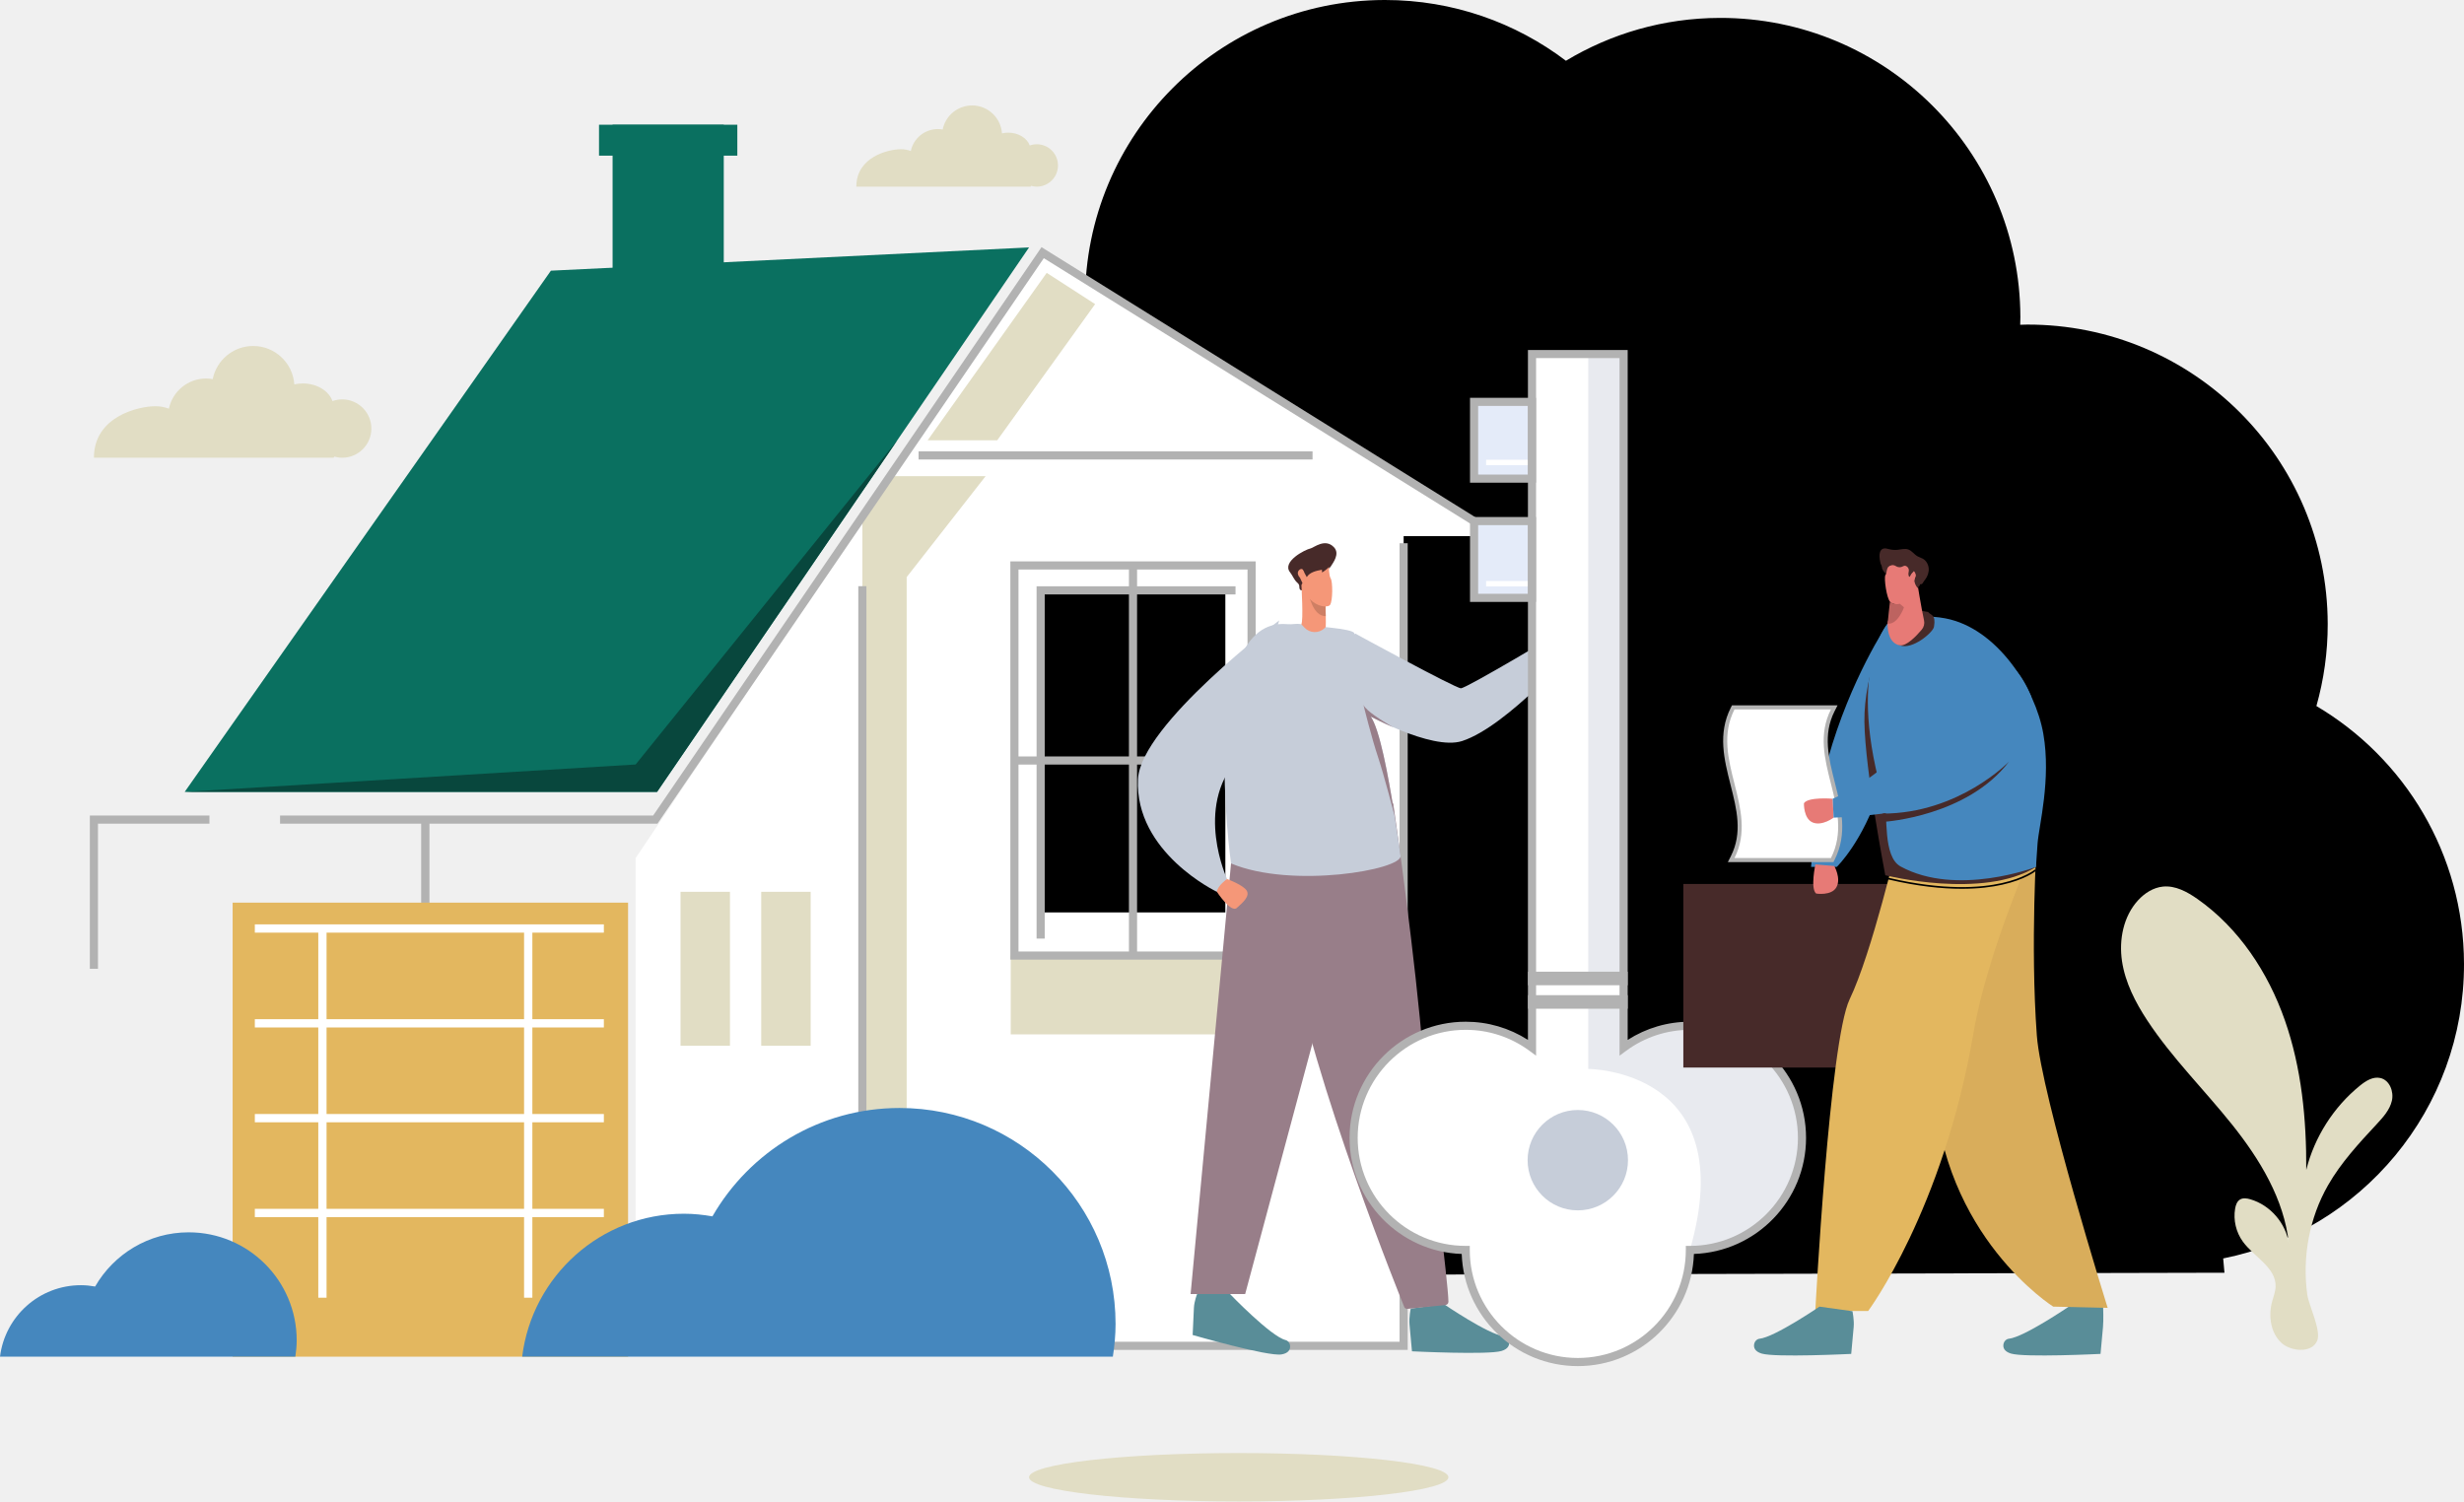
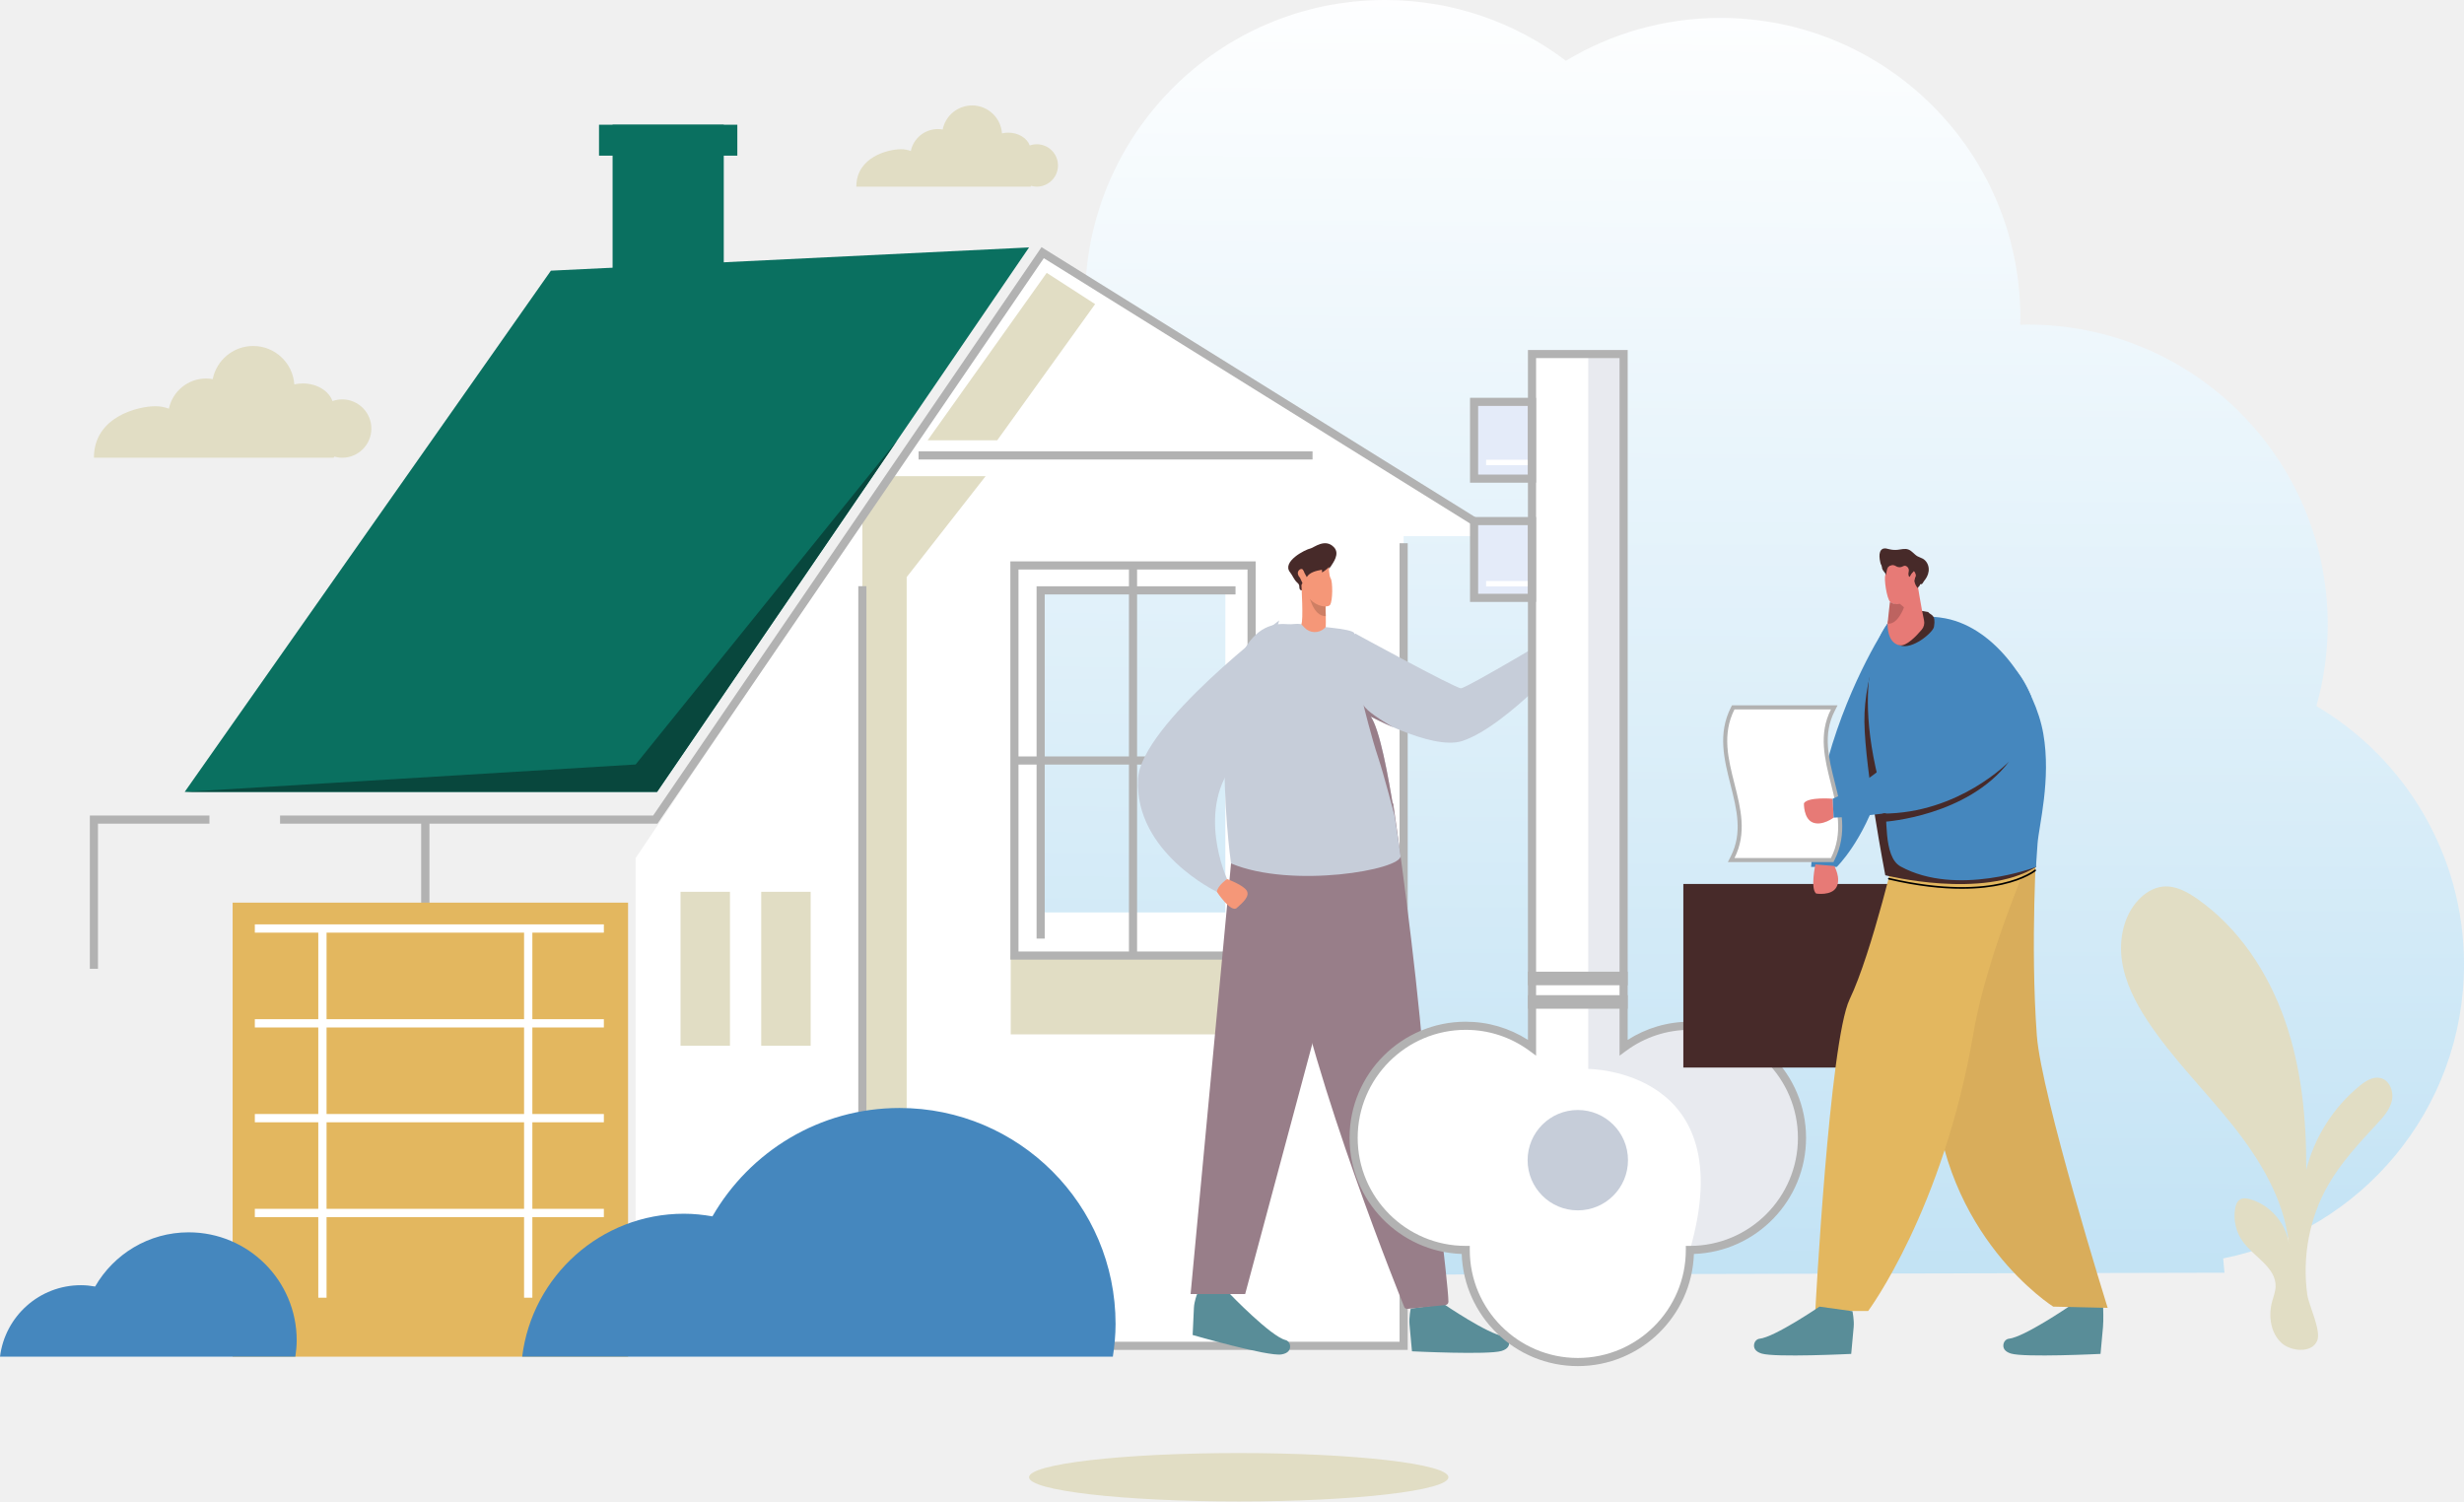
<svg xmlns="http://www.w3.org/2000/svg" width="712" height="434" viewBox="0 0 712 434" fill="none">
  <path d="M452.494 17.557C465.483 9.736 480.681 5.213 496.944 5.175C544.809 5.065 583.701 43.777 583.809 91.642C583.811 92.382 583.777 93.116 583.758 93.851C584.425 93.835 585.084 93.796 585.755 93.796C633.62 93.687 672.512 132.398 672.62 180.264C672.64 188.505 671.483 196.47 669.35 204.027C694.813 219.076 711.927 246.761 712 278.482C712.098 320.57 682.177 355.704 642.414 363.654L642.781 367.781L330.347 368.502C321.743 371.388 312.539 372.985 302.963 373.008C255.098 373.12 216.206 334.406 216.094 286.543C216.007 247.762 241.404 214.88 276.504 203.732C276.047 200.155 275.78 196.52 275.769 192.817C275.698 160.629 293.196 132.519 319.215 117.513C315.585 107.985 313.573 97.663 313.547 86.867C313.433 39.002 352.15 0.112 400.013 0C400.079 0 400.148 0 400.216 0C419.851 0 437.958 6.544 452.494 17.557Z" fill="url(#paint0_linear_443_13048)" />
  <path d="M183.674 247.949L301.29 73.014L434.321 154.926H405.598V388.905H183.674V247.949Z" fill="white" />
  <path d="M292.06 298.904H360.499V276.134H292.06V298.904Z" fill="#E1DDC4" />
  <path d="M354.078 170.597V263.663H300.71V170.597H354.078Z" fill="url(#paint1_linear_443_13048)" />
  <path d="M360.485 274.959H294.306V164.574H360.485V274.959ZM291.956 277.307H362.833V162.221H291.956V277.307Z" fill="#B2B2B2" />
  <path d="M326.217 276.132H328.568V163.396H326.217V276.132Z" fill="#B2B2B2" />
  <path d="M293.129 220.938H361.657V218.588H293.129V220.938Z" fill="#B2B2B2" />
  <path d="M284.814 137.588L261.995 166.767V388.905H249.193V149.267L256.013 137.588H284.814Z" fill="#E1DDC4" />
  <path d="M248.016 390.08H406.771V156.977H404.421V387.73H250.363V169.389H248.016V390.08Z" fill="#B2B2B2" />
  <path d="M265.439 132.78H379.277V130.429H265.439V132.78Z" fill="#B2B2B2" />
  <path d="M369.64 179.284C369.64 179.284 329.57 209.394 328.836 225.171C327.855 246.378 351.629 257.707 351.629 257.707L354.574 254.006C354.574 254.006 345.058 233.478 357.497 219.488L369.64 179.284Z" fill="#C6CDD9" />
  <path d="M356.897 236.966L344.036 373.946H359.804L389.068 264.905C389.068 264.905 370.194 234.632 356.897 236.966Z" fill="#987E89" />
  <path d="M417.181 376.828C417.181 376.828 430.125 385.657 434.503 386.109C435.265 386.191 435.956 386.876 436.071 387.8C436.187 388.712 435.829 389.778 433.928 390.378C430.129 391.585 408.007 390.49 408.007 390.49C408.007 390.49 407.669 386.702 407.293 382.696C407.11 380.752 407.644 378.155 407.644 378.155L417.181 376.828Z" fill="#598D98" />
  <path d="M357.648 246.828C358.018 246.513 360.74 234.861 361.224 234.822L401.624 231.644C402.121 231.603 402.564 231.952 402.634 232.445C403.533 238.664 408.97 276.788 411.243 304.981C413.499 332.979 418.485 370.508 418.537 376.167C418.542 376.655 418.172 377.066 417.686 377.116L406.703 378.222C406.203 378.27 405.751 377.924 405.674 377.428C405.674 377.428 378.942 311.684 372.796 274.143C370.927 262.738 353.526 250.321 357.648 246.828Z" fill="#987E89" />
  <path d="M371.991 180.365C373.707 180.515 374.337 180.082 376.032 180.39C379.726 181.065 390.552 181.565 391.316 182.938C392.414 184.916 392.793 202.464 396.087 207.075C399.379 211.684 402.633 232.446 404.7 247.304C405.255 251.304 373.344 256.905 355.717 249.508C355.717 249.508 345.694 178.044 371.991 180.365Z" fill="#C6CDD9" />
  <path d="M454.901 185.72C454.901 185.72 461.438 182.256 460.078 180.413C458.716 178.567 457.082 176.278 455.367 177.1C453.651 177.924 451.492 182.441 451.492 182.441C451.492 182.441 453.163 185.398 454.901 185.72Z" fill="#F59778" />
  <path d="M391.629 183.082C391.629 183.082 420.541 198.891 422.147 198.891C423.753 198.891 451.662 182.203 451.662 182.203L455.876 186.595C455.876 186.595 435.698 209.845 422.501 214.136C413.591 217.036 393.871 205.891 393.871 205.891C393.871 205.891 385.003 187.693 391.629 183.082Z" fill="#C6CDD9" />
  <path d="M355.429 373.947C355.429 373.947 367.198 386.181 371.473 387.235C372.217 387.417 372.806 388.195 372.794 389.122C372.783 390.046 372.283 391.049 370.317 391.385C366.388 392.056 344.628 385.774 344.628 385.774C344.628 385.774 344.815 381.978 344.993 377.955C345.08 376.002 345.915 373.947 345.915 373.947H355.429Z" fill="#598D98" />
  <path d="M395.069 205.006C395.082 205.043 395.098 205.07 395.112 205.107C397.476 207.286 402.632 210.179 402.632 210.179C399.805 208.956 397.574 207.849 396.091 207.078C398.594 210.592 401.074 223.435 403.024 235.92C403.004 235.844 399.848 223.711 398.299 219.093C396.26 213.015 393.967 203.61 393.967 203.61C394.056 204.007 394.473 204.488 395.069 205.006Z" fill="#987E89" />
  <path d="M385.508 158.187C382.955 155.392 379.61 158.29 378.729 158.47C377.141 158.792 370.319 162.289 372.776 165.376C373.509 166.296 373.894 167.459 374.748 168.265C375.003 168.504 375.284 168.744 375.391 169.075C375.528 169.483 375.382 169.976 375.628 170.33C375.993 170.848 376.883 170.546 377.178 169.985C377.472 169.422 377.404 168.749 377.49 168.121C377.641 167.033 378.293 166.029 379.222 165.449C380.146 164.874 381.266 164.728 382.345 164.596C383.598 164.443 384.059 164.532 384.709 163.432C385.168 162.657 387.223 160.065 385.508 158.187Z" fill="#472A29" />
  <path d="M383.084 181.214C383.269 178.648 382.653 165.093 382.653 165.093C382.653 165.093 379.579 165.994 377.615 167.34C377.597 166.927 377.492 166.384 377.236 165.654C377.236 165.654 376.613 164.223 375.913 164.426C375.212 164.627 374.432 165.64 375.66 166.986L376.362 168.501C376.221 168.702 376.118 168.907 376.061 169.12C376.061 169.12 376.67 179.432 376.032 180.391L376.96 181.376C378.489 183.001 381.04 183.092 382.682 181.584L383.084 181.214Z" fill="#F59778" />
  <path d="M383.083 178.045C383.077 176.954 383.056 176.601 383.017 175.136C383.017 175.136 379.663 174.593 378.157 171.572C378.157 171.572 379.294 178.116 383.083 178.045Z" fill="#CE7F64" />
  <path d="M383.987 163.602C383.987 163.602 383.968 166.302 384.536 167.184C385.102 168.07 385.162 173.605 384.327 174.81C383.9 175.426 381.595 175.629 379.271 173.828C376.943 172.028 376.398 167.575 376.398 167.575C376.398 167.575 375.246 162.895 383.987 163.602Z" fill="#F59778" />
  <path d="M382.034 165.43C382.018 165.166 382 164.901 381.986 164.634C381.137 164.796 380.284 164.96 379.501 165.28C378.716 165.599 377.993 166.092 377.605 166.765C377.163 166.037 376.788 165.278 376.49 164.497C376.401 164.269 376.318 164.029 376.355 163.792C376.405 163.443 376.693 163.162 376.987 162.921C378.037 162.056 379.362 161.387 380.804 161.282C381.952 161.198 383.829 161.586 384.398 162.597C384.904 163.5 382.803 164.951 382.034 165.43Z" fill="#472A29" />
  <path d="M351.63 257.706C351.63 257.706 355.68 263.893 357.391 262.369C359.102 260.843 361.231 259.004 360.254 257.373C359.278 255.741 354.575 254.007 354.575 254.007C354.575 254.007 351.787 255.947 351.63 257.706Z" fill="#F59778" />
  <path d="M80.924 238.014H189.979L301.622 74.606L442.444 162.269L443.685 160.273L300.958 71.421L188.738 235.664H80.924V238.014Z" fill="#B2B2B2" />
  <path d="M297.355 71.499L189.867 228.823H53.378L159.189 78.218L297.355 71.499Z" fill="#0A7060" />
  <path d="M299.533 271.228H301.883V171.774H357.018V169.421H299.533V271.228Z" fill="#B2B2B2" />
  <path d="M121.704 390.098H239.495V387.709H124.095V236.837H121.704V390.098Z" fill="#B2B2B2" />
  <path d="M67.223 392.039H181.487V260.838H67.223V392.039Z" fill="#E3B75F" />
  <path d="M150.888 392.039C153.772 368.762 173.58 350.733 197.635 350.733C200.446 350.733 203.184 351.025 205.86 351.495C216.641 332.795 236.792 320.176 259.932 320.176C294.407 320.176 322.356 348.125 322.356 382.602C322.356 385.817 322.039 388.952 321.569 392.039H150.888Z" fill="#4587BE" />
  <path d="M0 392.039C1.442 380.401 11.346 371.386 23.375 371.386C24.778 371.386 26.149 371.532 27.486 371.767C32.878 362.417 42.953 356.108 54.521 356.108C71.761 356.108 85.735 370.081 85.735 387.321C85.735 388.929 85.576 390.497 85.341 392.039H0Z" fill="#4587BE" />
  <path d="M73.636 269.508H174.493V267.115H73.636V269.508Z" fill="white" />
  <path d="M73.636 296.908H174.493V294.515H73.636V296.908Z" fill="white" />
  <path d="M73.636 324.31H174.493V321.917H73.636V324.31Z" fill="white" />
  <path d="M73.636 351.71H174.493V349.316H73.636V351.71Z" fill="white" />
  <path d="M151.437 374.998H153.83V268.311H151.437V374.998Z" fill="white" />
  <path d="M91.972 374.998H94.365V268.311H91.972V374.998Z" fill="white" />
  <path d="M219.965 302.199H234.248V257.706H219.965V302.199Z" fill="#E1DDC4" />
  <path d="M196.645 302.199H210.928V257.706H196.645V302.199Z" fill="#E1DDC4" />
  <path d="M423.533 296.419C430.711 296.419 437.321 298.781 442.69 302.735V102.308H469.158V302.735C474.527 298.781 481.137 296.419 488.315 296.419C506.202 296.419 520.704 310.919 520.704 328.809C520.704 346.696 506.202 361.2 488.315 361.2C488.315 379.088 473.813 393.59 455.923 393.59C438.033 393.59 423.533 379.088 423.533 361.2C405.644 361.2 391.144 346.696 391.144 328.809C391.144 310.919 405.644 296.419 423.533 296.419Z" fill="white" />
  <path d="M425.953 138.312H442.691V116.126H425.953V138.312Z" fill="#E4EBF9" />
  <path d="M425.953 172.762H442.691V150.576H425.953V172.762Z" fill="#E4EBF9" />
  <path d="M441.42 335.257C441.42 343.268 447.914 349.761 455.922 349.761C463.933 349.761 470.426 343.268 470.426 335.257C470.426 327.247 463.933 320.756 455.922 320.756C447.914 320.756 441.42 327.247 441.42 335.257Z" fill="#C6CDD9" />
  <path d="M442.691 290.316H469.159V288.749H442.691V290.316Z" fill="#DE6442" />
  <path d="M442.691 283.533H469.159V281.966H442.691V283.533Z" fill="#DE6442" />
  <path d="M429.427 134.427H442.688V132.859H429.427V134.427Z" fill="white" />
  <path d="M429.427 169.458H442.688V167.891H429.427V169.458Z" fill="white" />
  <path d="M458.94 308.897V289.533H469.159L469.158 302.735C474.525 298.781 481.137 296.418 488.313 296.418C506.203 296.418 520.702 310.92 520.702 328.81C520.702 346.696 506.203 361.2 488.313 361.2C503.438 308.897 458.94 308.897 458.94 308.897Z" fill="#E8EAEF" />
  <path d="M458.94 282.751H469.159V102.311H458.94V282.751Z" fill="#E8EAEF" />
  <path d="M488.316 297.593C505.526 297.593 519.53 311.596 519.53 328.81C519.53 346.022 505.526 360.025 488.316 360.025H487.139V361.2C487.139 378.412 473.139 392.416 455.924 392.416C438.712 392.416 424.708 378.412 424.708 361.2V360.025H423.533C406.32 360.025 392.318 346.022 392.318 328.81C392.318 311.596 406.32 297.593 423.533 297.593C430.202 297.593 436.586 299.699 441.991 303.678L443.866 305.056V103.485H467.985V305.059L469.858 303.678C475.263 299.699 481.647 297.593 488.316 297.593ZM455.924 394.766C474.047 394.766 488.859 380.333 489.473 362.356C507.445 361.745 521.88 346.931 521.88 328.81C521.88 310.3 506.822 295.246 488.316 295.246C481.898 295.246 475.726 297.057 470.335 300.5V101.135H441.514V300.5C436.122 297.055 429.951 295.246 423.533 295.246C405.027 295.246 389.968 310.3 389.968 328.81C389.968 346.931 404.404 361.745 422.378 362.356C422.99 380.333 437.802 394.766 455.924 394.766Z" fill="#B2B2B2" />
  <path d="M441.512 137.137H427.127V117.301H441.512V137.137ZM424.777 139.487H443.862V114.953H424.777V139.487Z" fill="#B2B2B2" />
  <path d="M441.512 171.587H427.127V151.751H441.512V171.587ZM424.777 173.937H443.862V149.401H424.777V173.937Z" fill="#B2B2B2" />
  <path d="M441.518 291.494H470.334V287.574H441.518V291.494Z" fill="#B2B2B2" />
  <path d="M441.518 284.708H470.334V280.789H441.518V284.708Z" fill="#B2B2B2" />
  <path d="M597.797 377.578C597.797 377.578 584.853 386.406 580.475 386.858C579.713 386.94 579.022 387.626 578.905 388.548C578.789 389.461 579.149 390.526 581.048 391.129C584.849 392.336 606.971 391.238 606.971 391.238C606.971 391.238 607.309 387.451 607.685 383.444C607.868 381.5 607.724 377.578 607.724 377.578H597.797Z" fill="#598D98" />
  <path d="M486.418 308.492H568.708V255.44H486.418V308.492Z" fill="#472A29" />
  <path d="M588.567 242.915C588.567 242.915 586.628 272.941 588.567 299.23C589.836 316.449 609.031 377.935 609.031 377.935L593.304 377.577C593.304 377.577 561.175 357.394 558.841 313.264C556.685 272.592 558.393 245.325 558.393 245.325C558.393 245.325 578.645 230.98 588.567 242.915Z" fill="#D9AD5B" />
  <path d="M588.567 242.915C588.567 242.915 574.33 274.536 570.264 298.443C561.551 349.644 539.825 378.839 539.825 378.839H524.555C524.555 378.839 528.641 300.895 534.479 288.75C540.936 275.316 548.463 242.916 548.463 242.916L588.567 242.915Z" fill="#E3B75F" />
  <path d="M545.446 180.212C545.446 180.212 534.684 196.128 528.227 219.243C524.668 231.993 523.333 250.512 523.333 250.512H530.764C530.764 250.512 538.38 243.143 543.094 228.112C547.808 213.08 545.446 180.212 545.446 180.212Z" fill="#4587BE" />
  <path d="M545.446 180.212C545.446 180.212 538.561 194.495 538.743 208.59C538.926 222.688 544.778 252.926 544.778 252.926C544.778 252.926 573.054 260.036 588.338 250.512C588.338 250.512 551.787 177.44 545.446 180.212Z" fill="#472A29" />
  <path d="M545.446 180.212C545.446 180.212 553.003 176.954 562.13 178.688C577.056 181.524 588.142 198.843 590.442 212.054C592.742 225.264 589.162 238.609 588.776 243.754C588.391 248.897 588.338 250.512 588.338 250.512C588.338 250.512 565.47 259.276 549.184 250.38C543.97 247.53 545.552 235.073 544.557 231.755C533.215 193.817 545.446 180.212 545.446 180.212Z" fill="#4587BE" />
  <path d="M557.157 176.851C555.508 176.513 553.783 176.319 551.978 176.319C549.685 179.84 546.491 185.5 548.946 186.477C552.555 187.916 558.579 182.737 558.848 181.136C559.473 177.43 557.88 177.848 557.157 176.851Z" fill="#472A29" />
  <path d="M544.794 162.422C544.794 162.422 545.236 165.194 544.794 166.191C544.351 167.188 545.168 172.887 546.213 173.991C546.749 174.557 550 175.825 551.255 172.187C552.5 169.325 553.22 165.303 553.22 165.303C553.22 165.303 553.665 160.316 544.794 162.422Z" fill="#E77A76" />
  <path d="M545.446 180.212C545.517 177.538 551.255 172.187 551.255 172.187L553.091 167.464C553.153 167.037 552.766 165.11 553.104 164.38C553.104 164.38 553.896 162.963 554.601 163.246C555.304 163.527 556.009 164.654 554.601 165.92L553.72 167.417C553.846 167.638 553.93 167.862 553.964 168.088C553.964 168.088 555.215 175.934 555.968 179.256C556.184 180.214 555.936 181.207 555.299 181.96C553.759 183.787 550.866 186.824 548.947 186.477C546.223 185.984 545.378 182.886 545.446 180.212Z" fill="#E77A76" />
  <path d="M545.446 180.212C545.563 179.085 545.902 175.607 546.093 174.096C546.169 174.03 546.214 173.992 546.214 173.992C546.214 173.992 549.262 176.164 551.257 172.187C551.257 172.187 549.357 180.673 545.446 180.212Z" fill="#BD6360" />
  <path d="M543.946 163.277C543.292 164.799 545.25 165.511 544.794 166.191C545.271 166.052 544.966 164.326 545.84 163.608C546.299 163.229 546.995 163.199 547.54 163.437C547.752 163.528 547.942 163.66 548.154 163.756C548.624 163.966 549.185 163.966 549.655 163.754C549.874 163.658 550.079 163.517 550.317 163.487C550.506 163.466 550.7 163.519 550.869 163.61C551.307 163.845 551.594 164.331 551.59 164.826C551.585 165.123 551.487 165.413 551.462 165.709C551.426 166.17 551.588 166.642 551.893 166.987C551.866 166.448 552.893 164.365 553.529 166.088C553.698 166.544 553.249 167.023 553.201 167.507C553.114 168.388 553.586 169.22 554.109 169.932C554.688 169.392 554.916 168.566 554.967 167.774C555.065 166.268 554.613 164.73 553.707 163.517C552.806 162.307 551.462 161.431 549.99 161.093C549.301 160.938 548.589 160.895 547.882 160.918C547.371 160.934 546.851 160.986 546.385 161.196C545.858 161.436 545.448 161.865 544.932 162.125C544.683 162.248 544.519 162.255 544.343 162.472C544.161 162.7 544.063 163.01 543.946 163.277Z" fill="#472A29" />
  <path d="M543.102 160.856C543.049 159.976 543.264 158.922 544.078 158.577C544.674 158.326 545.349 158.566 545.981 158.719C546.741 158.906 547.533 158.958 548.311 158.881C549.351 158.773 550.428 158.436 551.416 158.785C552.47 159.154 553.129 160.213 554.101 160.761C554.59 161.034 555.142 161.174 555.628 161.45C556.622 162.013 557.241 163.129 557.323 164.267C557.41 165.406 556.997 166.549 556.31 167.464C556.123 167.715 555.911 167.952 555.76 168.228C555.575 168.566 555.381 168.882 555 168.825C554.822 168.797 554.665 168.796 554.564 168.648C554.126 167.982 554.14 167.126 554.113 166.328C554.085 165.531 553.96 164.648 553.346 164.135C552.855 163.724 552.164 163.647 551.642 163.277C551.37 163.081 551.156 162.814 550.88 162.622C550.298 162.219 549.538 162.209 548.831 162.214C548.187 162.219 547.521 162.23 546.948 162.515C546.166 162.901 545.224 164.441 544.224 163.918C543.323 163.444 543.154 161.728 543.102 160.856Z" fill="#472A29" />
  <path d="M524.8 258.214C524.8 258.214 529.227 258.935 530.655 256.384C532.081 253.831 530.034 250.249 530.034 250.249L524.581 249.795C524.581 249.795 523.053 256.792 524.8 258.214Z" fill="#E77A76" />
  <path d="M566.875 256.835C571.821 256.835 575.691 256.305 578.572 255.657C585.271 254.158 588.132 251.795 588.251 251.697C588.353 251.61 588.367 251.457 588.283 251.354C588.194 251.254 588.039 251.24 587.936 251.322C587.909 251.35 585.018 253.725 578.419 255.194C572.323 256.554 561.72 257.396 545.85 253.686C545.717 253.661 545.587 253.739 545.558 253.869C545.528 254.001 545.608 254.129 545.738 254.161C554.246 256.148 561.253 256.835 566.875 256.835Z" fill="black" />
  <path d="M528.333 246.775H503.012C505.779 239.802 504.029 232.887 502.332 226.188C500.582 219.27 498.923 212.724 501.932 206.176H527.251C524.484 213.146 526.234 220.062 527.929 226.763C529.681 233.681 531.337 240.226 528.333 246.775ZM499.281 249.125H529.793L530.117 248.479C533.941 240.929 532.045 233.434 530.208 226.188C528.401 219.044 526.692 212.297 530.117 205.53L530.982 203.826H500.472L500.146 204.472C496.322 212.021 498.22 219.516 500.052 226.763C501.862 233.906 503.568 240.653 500.146 247.418L499.281 249.125Z" fill="#B2B2B2" />
  <path d="M501.195 247.951H529.069C536.318 233.634 521.823 219.317 529.069 205H501.195C493.946 219.317 508.441 233.634 501.195 247.951Z" fill="white" />
  <path d="M521.263 232.118C521.263 232.118 521.122 236.604 523.837 237.687C526.55 238.771 529.84 236.277 529.84 236.277L529.582 230.813C529.582 230.813 522.448 230.204 521.263 232.118Z" fill="#E77A76" />
  <path d="M586.891 201.12C586.891 201.12 594.119 233.706 529.838 236.277L529.582 230.813C529.582 230.813 556.836 219.451 554.981 199.509C554.981 199.509 576.147 175.181 586.891 201.12Z" fill="#4587BE" />
  <path d="M580.546 220.062C580.546 220.062 566.112 235.075 544.006 235.107L544.684 237.45C544.684 237.45 568.492 235.898 580.546 220.062Z" fill="#472A29" />
  <path d="M525.754 377.578C525.754 377.578 512.808 386.406 508.43 386.858C507.668 386.94 506.979 387.626 506.862 388.548C506.746 389.461 507.104 390.526 509.005 391.129C512.804 392.336 534.928 391.238 534.928 391.238C534.928 391.238 535.266 387.451 535.642 383.444C535.825 381.5 535.289 378.904 535.289 378.904L525.754 377.578Z" fill="#598D98" />
  <path d="M259.286 127.221L183.674 220.912L53.379 228.822H189.866L259.286 127.221Z" fill="#08473D" />
  <path d="M316.447 87.88L288.171 127.221H268.061L302.456 78.845L316.447 87.88Z" fill="#E1DDC4" />
  <path d="M44.894 117.386C46.297 117.386 47.618 117.646 48.8 118.1C49.849 113.117 54.264 109.377 59.56 109.377C60.212 109.377 60.847 109.444 61.467 109.553C62.562 104.095 67.379 99.984 73.16 99.984C79.465 99.984 84.616 104.883 85.047 111.079C85.826 110.904 86.651 110.803 87.505 110.803C91.589 110.803 95.025 112.962 96.079 115.9C96.955 115.59 97.897 115.412 98.881 115.412C103.538 115.412 107.309 119.186 107.309 123.84C107.309 128.495 103.538 132.269 98.881 132.269C98.087 132.269 97.323 132.152 96.595 131.947L96.419 132.269H27.139C27.139 120.375 39.97 117.386 44.894 117.386Z" fill="#E1DDC4" />
  <path d="M260.35 43.118C261.37 43.118 262.33 43.308 263.188 43.639C263.95 40.018 267.161 37.298 271.01 37.298C271.484 37.298 271.945 37.346 272.395 37.426C273.193 33.46 276.693 30.472 280.896 30.472C285.479 30.472 289.221 34.031 289.534 38.535C290.102 38.407 290.7 38.334 291.32 38.334C294.289 38.334 296.787 39.901 297.554 42.039C298.19 41.813 298.875 41.686 299.589 41.686C302.975 41.686 305.717 44.428 305.717 47.812C305.717 51.195 302.975 53.938 299.589 53.938C299.014 53.938 298.457 53.851 297.93 53.703L297.8 53.938H247.445C247.445 45.291 256.772 43.118 260.35 43.118Z" fill="#E1DDC4" />
  <path d="M177.015 80.511H209.14V36.04H177.015V80.511Z" fill="#0A7060" />
  <path d="M173.094 44.979H193.077H213.06V36.042H173.094V44.979Z" fill="#0A7060" />
  <path d="M25.963 279.951H28.311V238.013H60.52V235.663H25.963V279.951Z" fill="#B2B2B2" />
  <path d="M297.355 426.882C297.355 430.745 324.483 433.877 357.947 433.877C391.411 433.877 418.537 430.745 418.537 426.882C418.537 423.019 391.411 419.886 357.947 419.886C324.483 419.886 297.355 423.019 297.355 426.882Z" fill="#E1DDC4" />
  <path d="M672.723 342.483C676.467 335.951 681.635 330.37 686.764 324.858C688.621 322.862 690.547 320.737 691.159 318.082C691.772 315.426 690.497 312.127 687.841 311.515C685.719 311.025 683.627 312.341 681.936 313.715C674.325 319.884 668.79 328.572 666.415 338.077C666.501 323.43 665.066 308.615 660.22 294.791C655.374 280.965 646.916 268.129 634.908 259.735C631.981 257.69 628.588 255.851 625.033 256.198C622.232 256.47 619.699 258.096 617.801 260.175C613.578 264.797 612.25 271.551 613.176 277.743C614.105 283.935 617.048 289.651 620.486 294.882C627.584 305.672 636.868 314.819 644.933 324.906C653.001 334.991 660.04 346.544 661.397 359.388C660.546 353.46 655.997 348.224 650.243 346.554C649.273 346.273 648.164 346.102 647.293 346.617C646.401 347.154 646.031 348.251 645.86 349.28C645.305 352.577 646.131 356.084 648.096 358.787C651.342 363.255 657.754 366.285 657.56 371.804C657.505 373.296 656.928 374.711 656.54 376.155C655.411 380.351 656.132 385.322 659.396 388.19C661.988 390.463 668.046 391.197 669.591 387.383C670.786 384.423 667.138 377.223 666.704 374.04C665.235 363.25 667.298 351.95 672.723 342.483Z" fill="#E1DDC4" />
  <path d="M543.729 163.415L543.5 162.5L546 160.5H550L554 162.5L555 166V168.5L554.5 169.5L554 168L553.5 164.5L552.5 164L548.5 162.5L546 163.5L545 164C544.487 164.257 543.868 163.972 543.729 163.415Z" fill="#472A29" />
  <path d="M547 170L552 166.5L552.91 165.135C552.957 165.065 553.055 165.055 553.115 165.115C553.361 165.361 553.5 165.696 553.5 166.045V166.268C553.5 166.422 553.475 166.574 553.427 166.721L553.198 167.408C553.066 167.801 552.977 168.208 552.931 168.621L552 177L549 174.5L547 170Z" fill="#E77A76" />
  <defs>
    <linearGradient id="paint0_linear_443_13048" x1="356.834" y1="-7.404" x2="354.787" y2="413.046" gradientUnits="userSpaceOnUse">
-       <stop stopColor="white" />
-       <stop offset="1" stopColor="#BBDFF3" />
+       <stop stop-color="white" />
+       <stop offset="1" stop-color="#BBDFF3" />
    </linearGradient>
    <linearGradient id="paint1_linear_443_13048" x1="381.175" y1="-15.052" x2="375.469" y2="415.593" gradientUnits="userSpaceOnUse">
-       <stop stopColor="white" />
-       <stop offset="1" stopColor="#BBDFF3" />
+       <stop stop-color="white" />
+       <stop offset="1" stop-color="#BBDFF3" />
    </linearGradient>
  </defs>
</svg>
